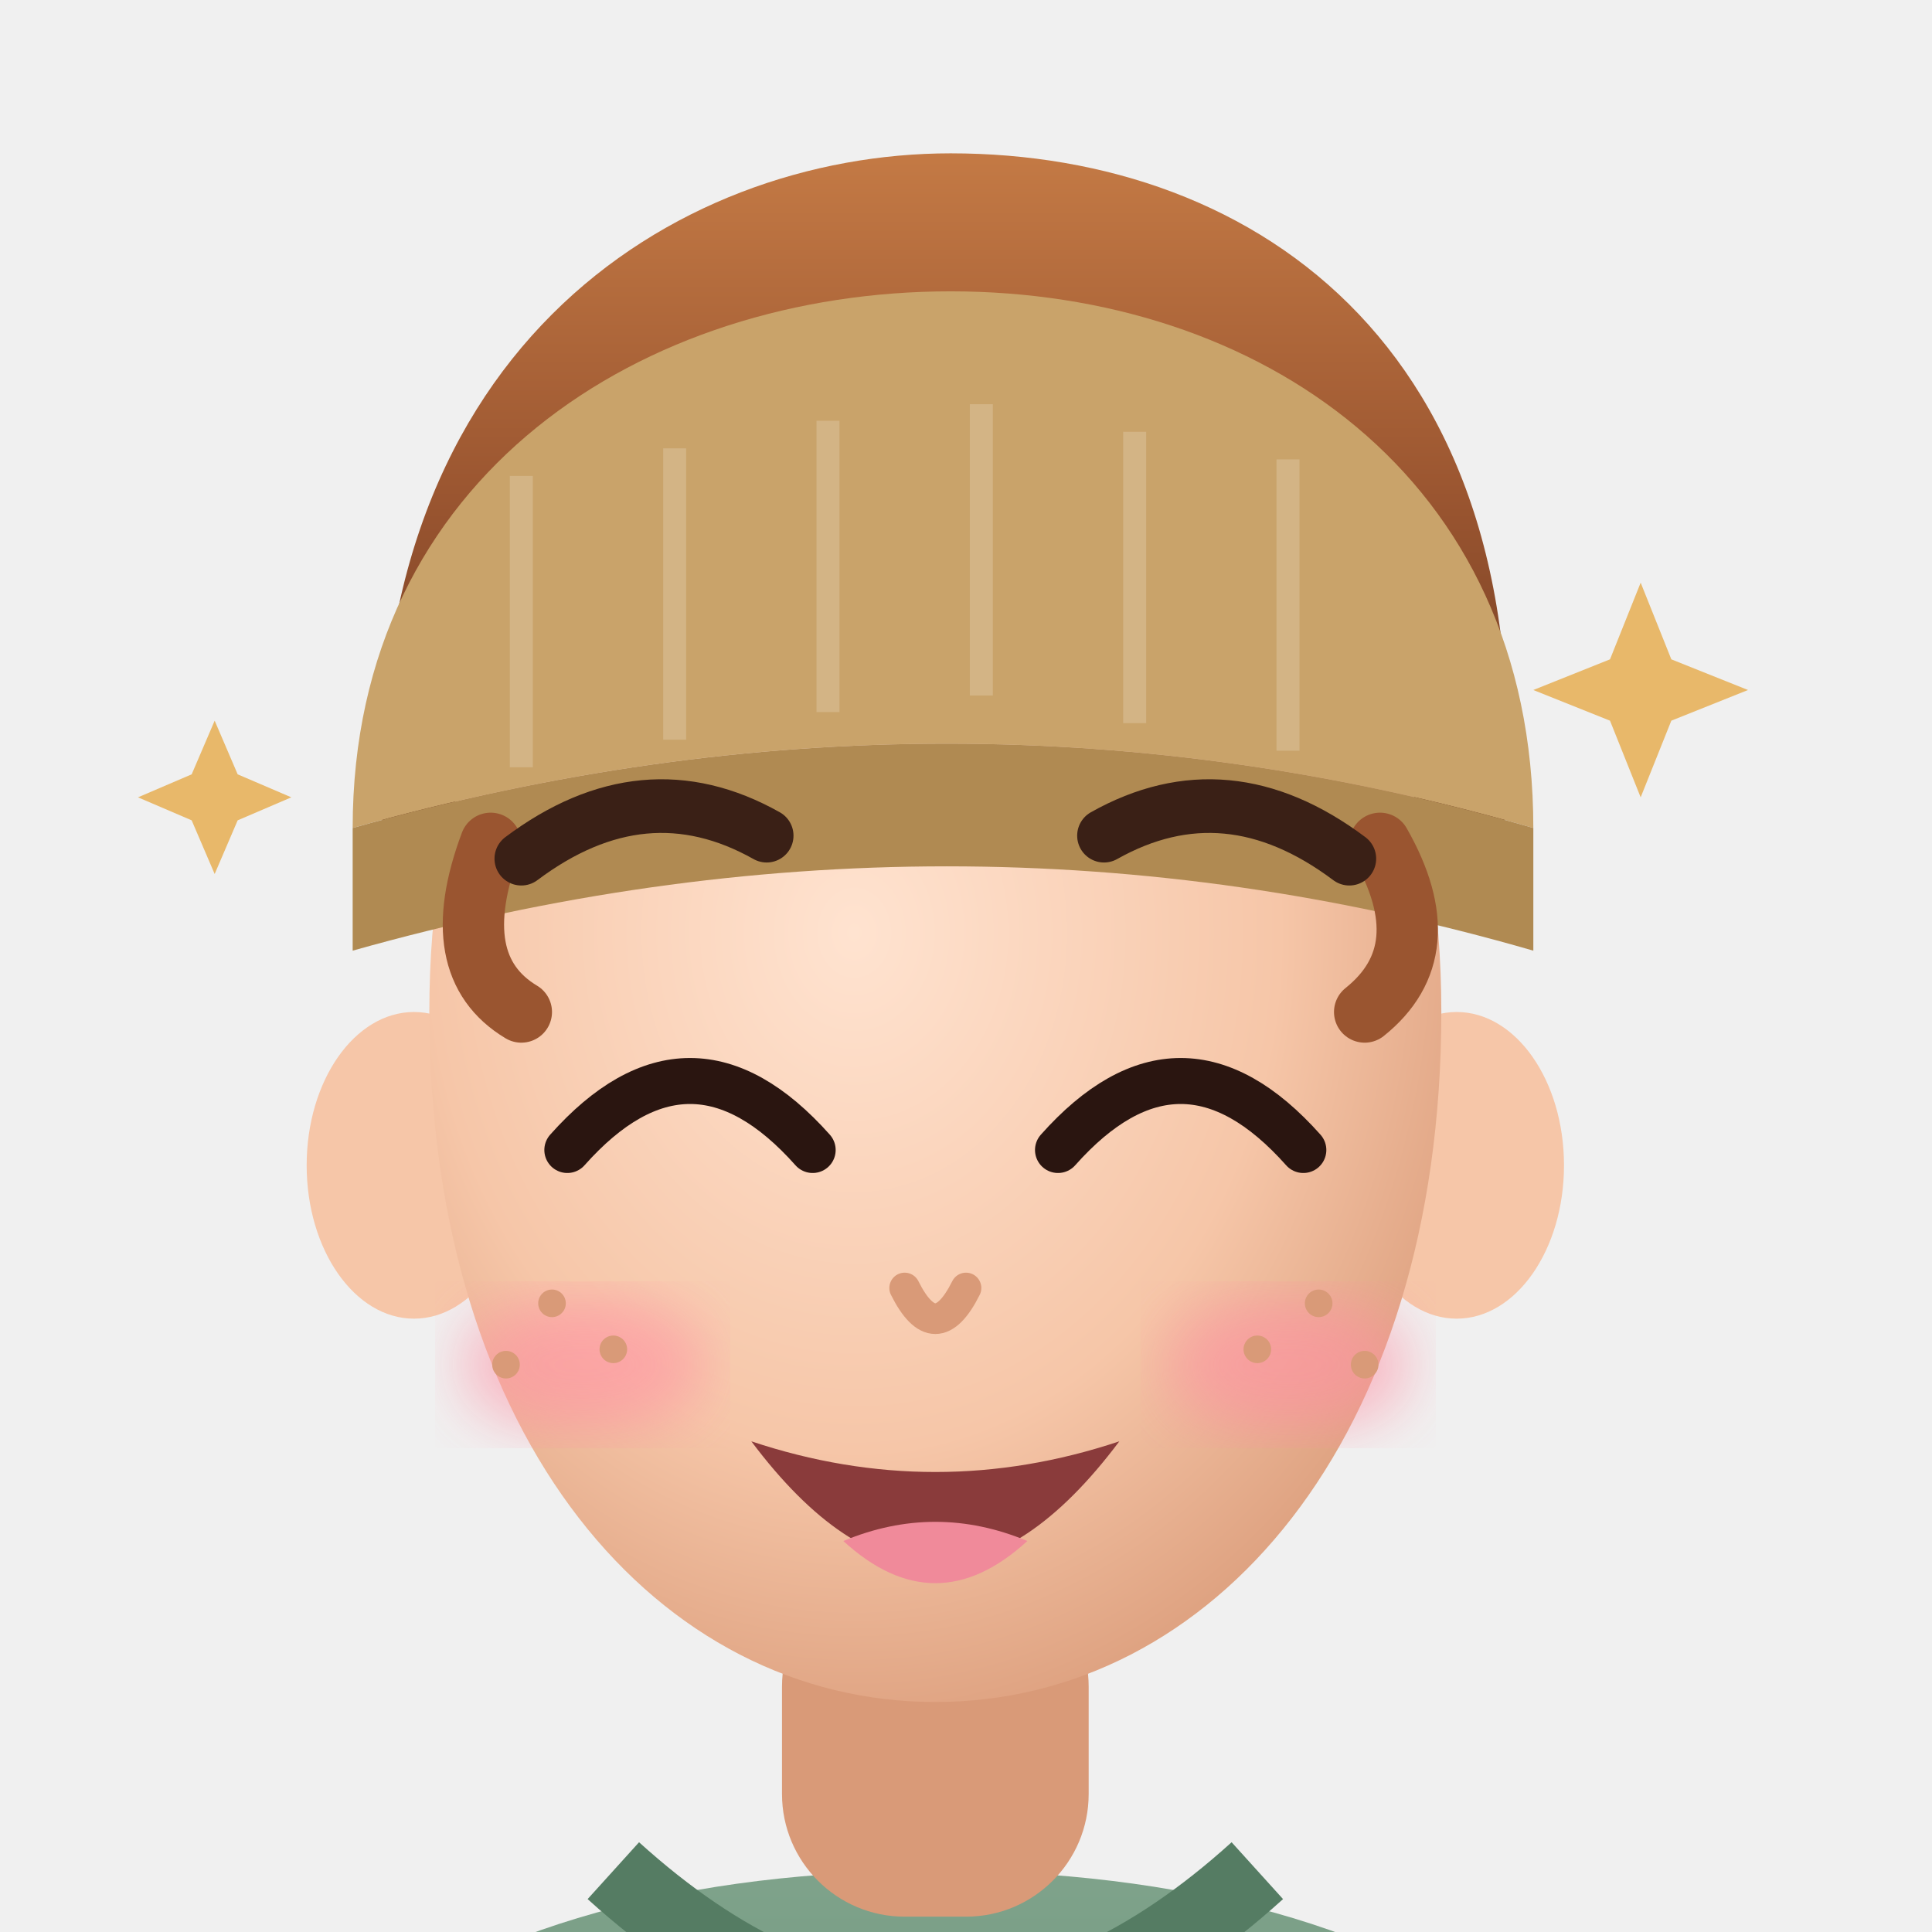
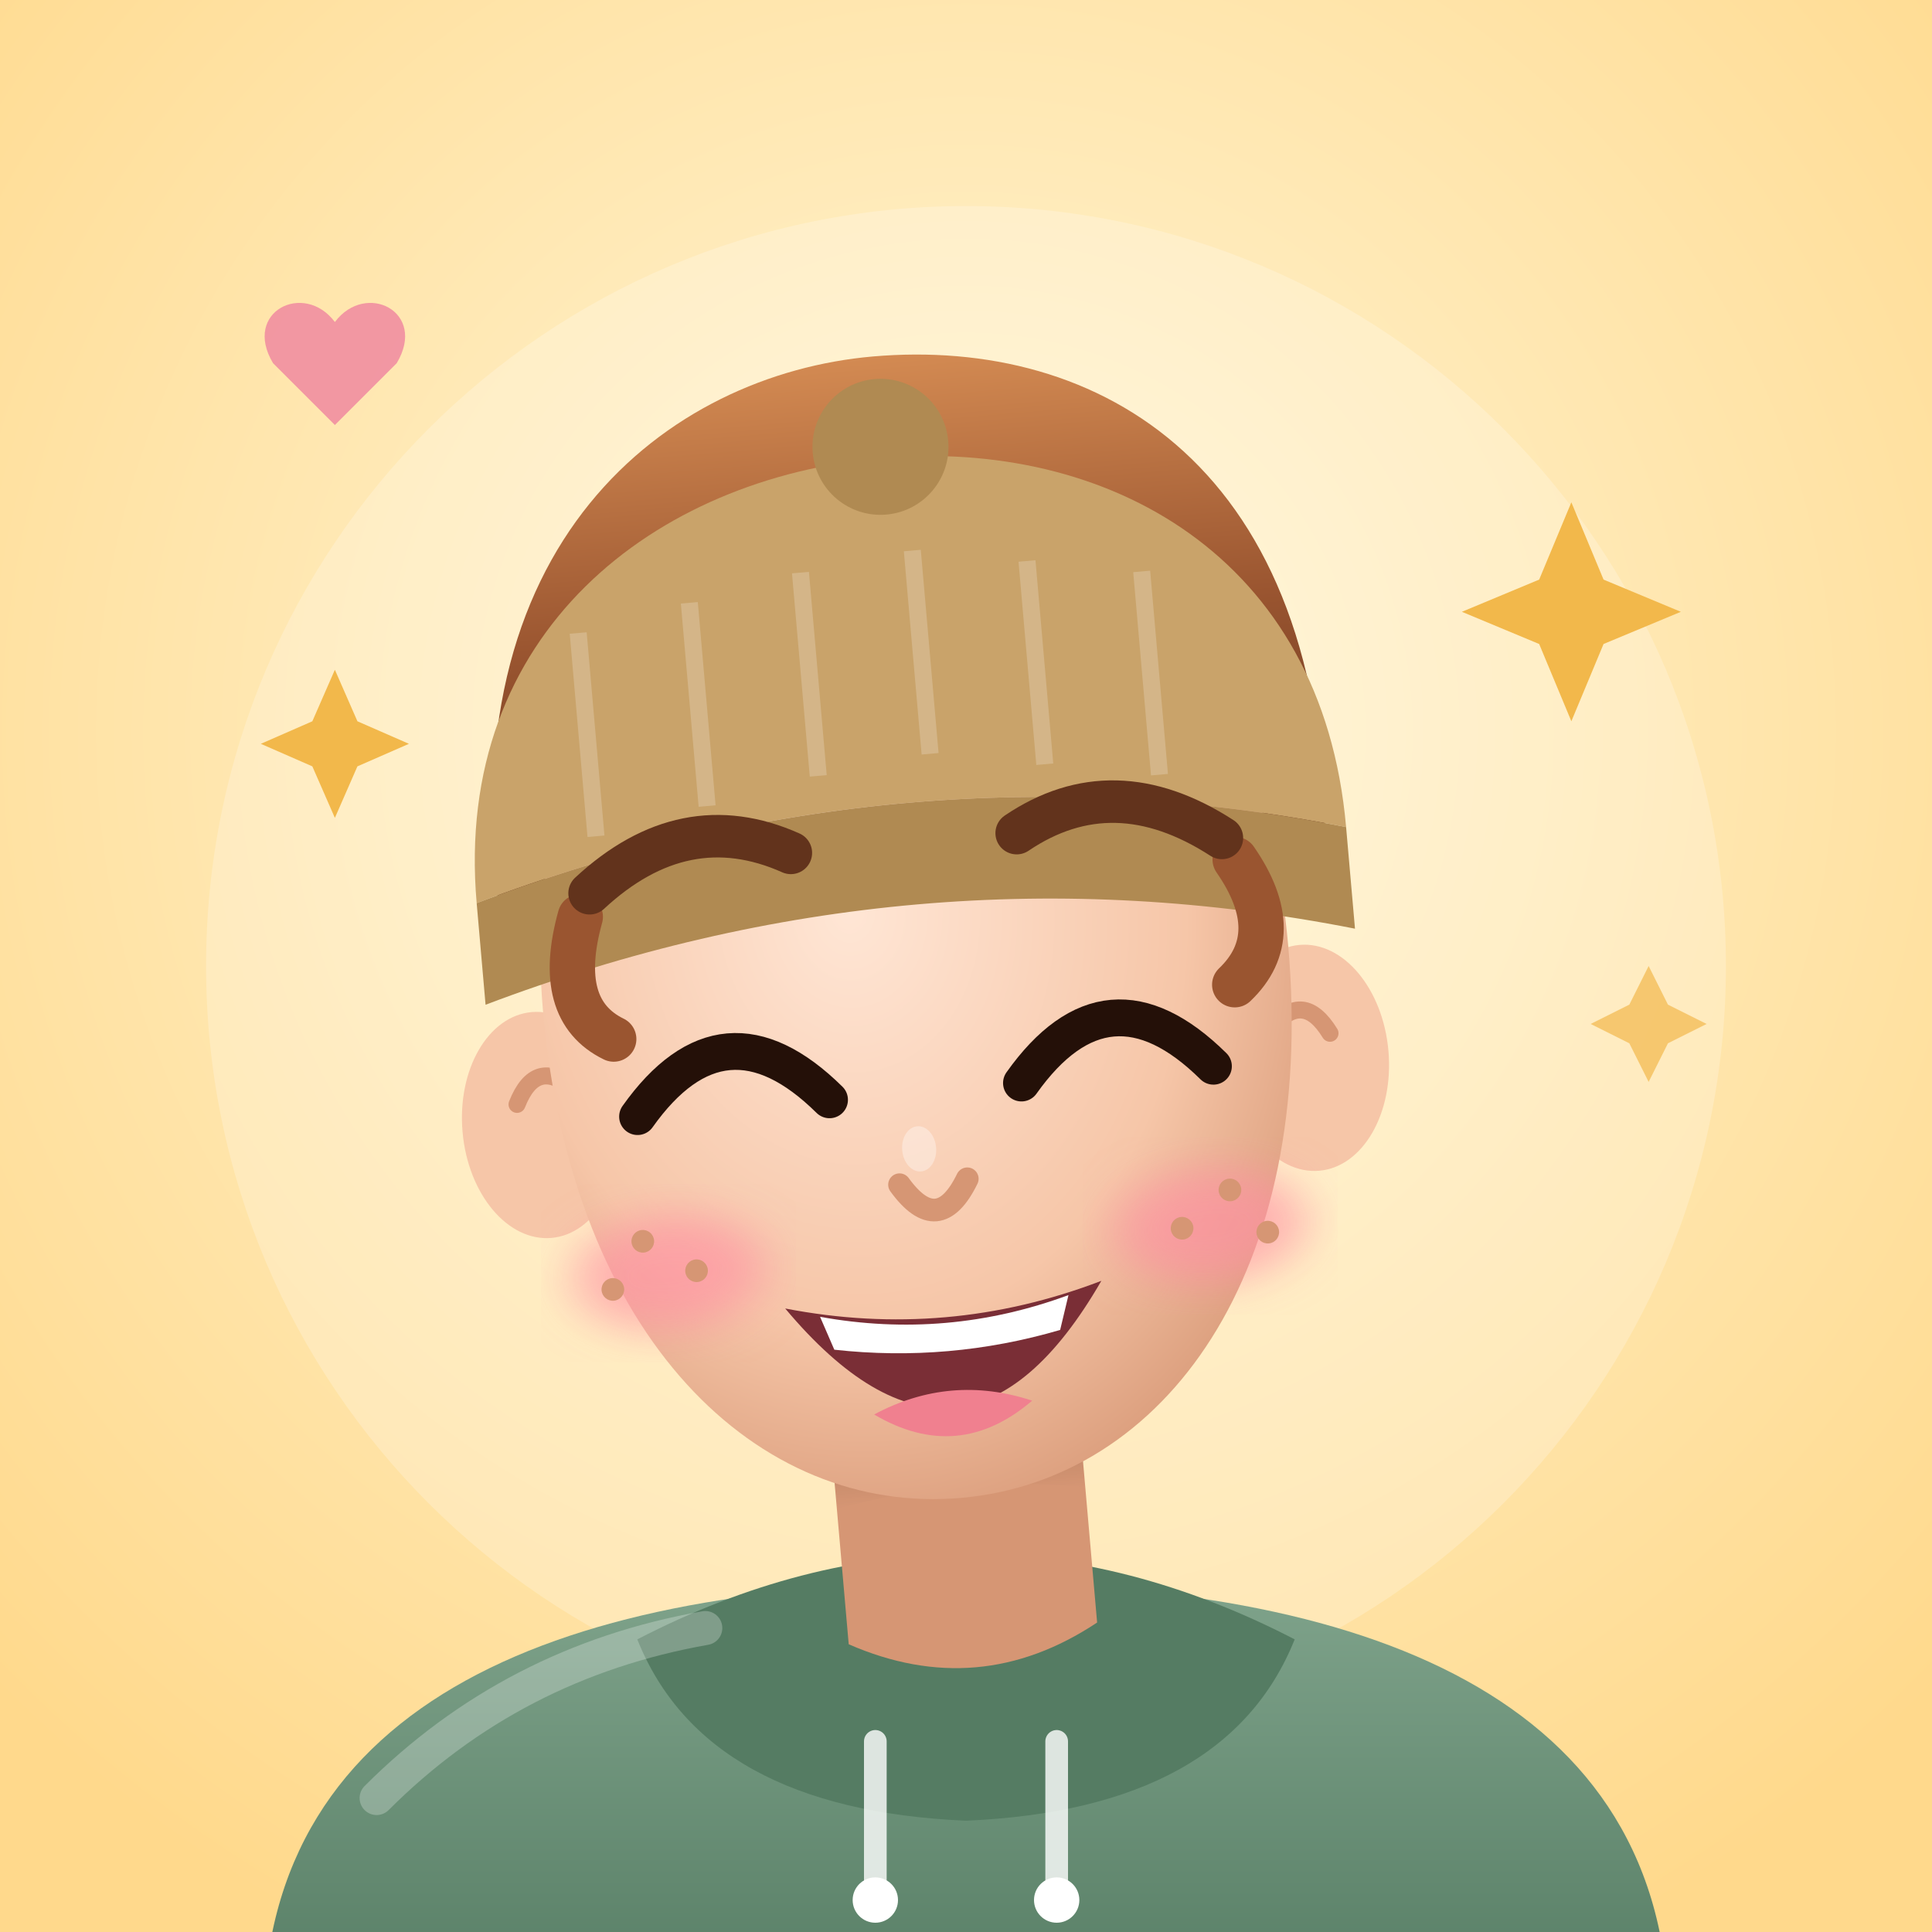
- <svg xmlns="http://www.w3.org/2000/svg" viewBox="28 18 252 252">
+ <svg xmlns="http://www.w3.org/2000/svg" viewBox="0 0 300 300">
  <defs>
-     <radialGradient id="f137" cx=".42" cy=".38" r=".7">
-       <stop offset="0" stop-color="#FFE3D0" />
-       <stop offset=".6" stop-color="#F6C6A8" />
-       <stop offset="1" stop-color="#D99A78" />
+     <radialGradient id="bg214" cx=".5" cy=".38" r=".7">
+       <stop offset="0" stop-color="#FFF6D8" />
+       <stop offset="1" stop-color="#FFD98C" />
    </radialGradient>
-     <linearGradient id="h138" x1="0" y1="0" x2="0" y2="1">
-       <stop offset="0" stop-color="#C47A45" />
+     <radialGradient id="f209" cx=".42" cy=".36" r=".72">
+       <stop offset="0" stop-color="#FFE6D5" />
+       <stop offset=".62" stop-color="#F6C6A8" />
+       <stop offset="1" stop-color="#D69674" />
+     </radialGradient>
+     <linearGradient id="h210" x1="0" y1="0" x2="0" y2="1">
+       <stop offset="0" stop-color="#D38A52" />
      <stop offset=".5" stop-color="#9A5530" />
-       <stop offset="1" stop-color="#6A3820" />
+       <stop offset="1" stop-color="#62331C" />
    </linearGradient>
-     <linearGradient id="c139" x1="0" y1="0" x2="0" y2="1">
+     <linearGradient id="c211" x1="0" y1="0" x2="0" y2="1">
      <stop offset="0" stop-color="#7FA38B" />
      <stop offset="1" stop-color="#557C63" />
    </linearGradient>
-     <filter id="b140">
+     <linearGradient id="sh215" x1="0" y1="0" x2="0" y2="1">
+       <stop offset="0" stop-color="#000" stop-opacity=".22" />
+       <stop offset="1" stop-color="#000" stop-opacity="0" />
+     </linearGradient>
+     <filter id="b212">
      <feGaussianBlur stdDeviation="4" />
    </filter>
+     <clipPath id="clip213">
+       <circle cx="150" cy="150" r="150" />
+     </clipPath>
  </defs>
-   <path d="M78 128 C74 64 116 38 152 38 C192 38 230 64 224 128 Z" fill="url(#h138)" />
-   <path d="M40 360 C40 290 86 262 150 262 C214 262 260 290 260 360Z" fill="url(#c139)" />
-   <path d="M108 262 Q150 300 192 262" fill="none" stroke="#557C63" stroke-width="10" />
-   <path d="M136 280 v34 M164 280 v34" stroke="#FFFFFF" stroke-opacity=".7" stroke-width="4" stroke-linecap="round" />
-   <rect x="130" y="222" width="40" height="46" rx="16" fill="#D99A78" />
-   <ellipse cx="82" cy="170" rx="14" ry="20" fill="#F6C6A8" />
-   <ellipse cx="218" cy="170" rx="14" ry="20" fill="#F6C6A8" />
-   <path d="M84 150 C84 94 118 78 150 78 C182 78 216 94 216 150 C216 206 186 240 150 240 C114 240 84 206 84 150Z" fill="url(#f137)" />
-   <ellipse cx="116" cy="112" rx="22" ry="12" fill="#fff" opacity=".22" filter="url(#b140)" />
-   <path d="M74 126 C74 80 112 56 152 56 C192 56 228 80 228 126 Q152 104 74 126Z" fill="#C9A36A" />
-   <path d="M74 126 Q152 104 228 126 L228 142 Q152 120 74 142Z" fill="#B08A52" />
-   <path d="M96 80.08 v38" stroke="#fff" stroke-opacity=".18" stroke-width="3" />
-   <path d="M116 76.48 v38" stroke="#fff" stroke-opacity=".18" stroke-width="3" />
-   <path d="M136 72.88 v38" stroke="#fff" stroke-opacity=".18" stroke-width="3" />
-   <path d="M156 70.72 v38" stroke="#fff" stroke-opacity=".18" stroke-width="3" />
-   <path d="M176 74.32 v38" stroke="#fff" stroke-opacity=".18" stroke-width="3" />
-   <path d="M196 77.92 v38" stroke="#fff" stroke-opacity=".18" stroke-width="3" />
-   <path d="M92 128 q-6 16 4 22 M208 128 q8 14 -2 22" stroke="#9A5530" stroke-width="8" fill="none" stroke-linecap="round" />
-   <path d="M96 130 q16 -12 32 -3" stroke="#3A2016" stroke-width="7" fill="none" stroke-linecap="round" />
-   <path d="M204 130 q-16 -12 -32 -3" stroke="#3A2016" stroke-width="7" fill="none" stroke-linecap="round" />
-   <path d="M102 168 q16 -18 32 0" stroke="#2A1510" stroke-width="6" fill="none" stroke-linecap="round" />
-   <path d="M166 168 q16 -18 32 0" stroke="#2A1510" stroke-width="6" fill="none" stroke-linecap="round" />
-   <path d="M146 186 q4 8 8 0" stroke="#D99A78" stroke-width="4" fill="none" stroke-linecap="round" />
-   <ellipse cx="104" cy="196" rx="16" ry="9" fill="#FF8FA3" opacity="0.6" filter="url(#b140)" />
-   <ellipse cx="196" cy="196" rx="16" ry="9" fill="#FF8FA3" opacity="0.6" filter="url(#b140)" />
-   <circle cx="100" cy="188" r="1.8" fill="#D99A78" />
-   <circle cx="108" cy="194" r="1.8" fill="#D99A78" />
-   <circle cx="94" cy="196" r="1.8" fill="#D99A78" />
-   <circle cx="200" cy="188" r="1.8" fill="#D99A78" />
-   <circle cx="192" cy="194" r="1.8" fill="#D99A78" />
-   <circle cx="206" cy="196" r="1.8" fill="#D99A78" />
-   <path d="M126 206 Q150 238 174 206 Q150 214 126 206Z" fill="#8A3B3B" />
-   <path d="M138 219 Q150 230 162 219 Q150 214 138 219Z" fill="#F08A9A" />
-   <g fill="#E8B86A" transform="translate(-4 24)">
-     <path d="M246 70 l4 10 10 4 -10 4 -4 10 -4 -10 -10 -4 10 -4z" />
-     <path d="M60 88 l3 7 7 3 -7 3 -3 7 -3 -7 -7 -3 7 -3z" />
+   <g>
+     <rect width="300" height="300" fill="url(#bg214)" />
+     <circle cx="150" cy="150" r="118" fill="#fff" opacity=".22" />
+     <g fill="#F2B84B">
+       <path d="M244 78 l5 12 12 5 -12 5 -5 12 -5 -12 -12 -5 12 -5z" />
+       <path d="M52 104 l3.5 8 8 3.5 -8 3.5 -3.5 8 -3.5 -8 -8 -3.5 8 -3.5z" />
+       <path d="M256 150 l3 6 6 3 -6 3 -3 6 -3 -6 -6 -3 6 -3z" opacity=".7" />
+     </g>
+     <path d="M50 60 c-6 -8 -18 -2 -12 8 l12 12 12 -12 c6 -10 -6 -16 -12 -8z" fill="#F08AA0" opacity=".85" transform="translate(4 -6) scale(.8) translate(10 10)" />
+     <g transform="translate(18 24) scale(.88)">
+       <g transform="translate(0 0)">
+         <path d="M26 330 C26 272 80 252 150 252 C220 252 274 272 274 330Z" fill="url(#c211)" />
+         <path d="M92 262 Q150 232 208 262 Q196 292 150 294 Q104 292 92 262Z" fill="#557C63" />
+         <path d="M46 290 Q70 266 104 260" stroke="#fff" stroke-opacity=".25" stroke-width="6" fill="none" stroke-linecap="round" />
+         <path d="M134 280 v26 M166 280 v26" stroke="#FFFFFF" stroke-opacity=".8" stroke-width="4" stroke-linecap="round" />
+         <circle cx="134" cy="308" r="4" fill="#fff" />
+         <circle cx="166" cy="308" r="4" fill="#fff" />
+       </g>
+       <g transform="translate(0 -3) rotate(-5 150 250)">
+         <path d="M78 132 C74 64 116 38 152 38 C192 38 230 64 224 132 Z" fill="url(#h210)" />
+         <path d="M128 216 h44 v48 q-22 12 -44 0z" fill="#D69674" />
+         <path d="M128 222 h44 v18 q-22 -4 -44 0z" fill="url(#sh215)" />
+         <ellipse cx="82" cy="168" rx="14" ry="20" fill="#F6C6A8" />
+         <ellipse cx="218" cy="168" rx="14" ry="20" fill="#F6C6A8" />
+         <path d="M78 164 q4 -8 10 -2" stroke="#D69674" stroke-width="3" fill="none" stroke-linecap="round" />
+         <path d="M222 164 q-4 -8 -10 -2" stroke="#D69674" stroke-width="3" fill="none" stroke-linecap="round" />
+         <path d="M84 148 C84 92 118 76 150 76 C182 76 216 92 216 148 C216 206 186 240 150 240 C114 240 84 206 84 148Z" fill="url(#f209)" />
+         <ellipse cx="118" cy="108" rx="24" ry="12" fill="#fff" opacity=".25" filter="url(#b212)" />
+         <path d="M74 128 C74 80 112 56 152 56 C192 56 228 80 228 128 Q152 106 74 128Z" fill="#C9A36A" />
+         <path d="M74 128 Q152 106 228 128 L228 146 Q152 124 74 146Z" fill="#B08A52" />
+         <path d="M96 82.08 v36" stroke="#fff" stroke-opacity=".2" stroke-width="3" />
+         <path d="M116 78.48 v36" stroke="#fff" stroke-opacity=".2" stroke-width="3" />
+         <path d="M136 74.88 v36" stroke="#fff" stroke-opacity=".2" stroke-width="3" />
+         <path d="M156 72.72 v36" stroke="#fff" stroke-opacity=".2" stroke-width="3" />
+         <path d="M176 76.32 v36" stroke="#fff" stroke-opacity=".2" stroke-width="3" />
+         <path d="M196 79.92 v36" stroke="#fff" stroke-opacity=".2" stroke-width="3" />
+         <circle cx="152" cy="54" r="12" fill="#B08A52" />
+         <path d="M92 132 q-6 16 4 22 M208 132 q8 14 -2 22" stroke="#9A5530" stroke-width="8" fill="none" stroke-linecap="round" />
+         <path d="M99 168 Q116 148 133 168" stroke="#241008" stroke-width="6.5" fill="none" stroke-linecap="round" />
+         <path d="M167 168 Q184 148 201 168" stroke="#241008" stroke-width="6.5" fill="none" stroke-linecap="round" />
+         <path d="M94 128 q18 -14 36 -4" stroke="#62331C" stroke-width="7.5" fill="none" stroke-linecap="round" />
+         <path d="M206 128 q-18 -14 -36 -4" stroke="#62331C" stroke-width="7.5" fill="none" stroke-linecap="round" />
+         <path d="M144 184 q6 10 12 0" stroke="#D69674" stroke-width="4" fill="none" stroke-linecap="round" />
+         <ellipse cx="148" cy="178" rx="3" ry="4" fill="#fff" opacity=".35" />
+         <ellipse cx="102" cy="196" rx="17" ry="10" fill="#FF8FA3" opacity="0.65" filter="url(#b212)" />
+         <ellipse cx="198" cy="196" rx="17" ry="10" fill="#FF8FA3" opacity="0.65" filter="url(#b212)" />
+         <circle cx="98" cy="190" r="2" fill="#D69674" />
+         <circle cx="107" cy="196" r="2" fill="#D69674" />
+         <circle cx="92" cy="198" r="2" fill="#D69674" />
+         <circle cx="202" cy="190" r="2" fill="#D69674" />
+         <circle cx="193" cy="196" r="2" fill="#D69674" />
+         <circle cx="208" cy="198" r="2" fill="#D69674" />
+         <path d="M122 204 Q150 244 178 204 Q150 212 122 204Z" fill="#7A2E36" />
+         <path d="M128 206 Q150 212 172 206 L170 212 Q150 216 130 212Z" fill="#fff" />
+         <path d="M136 224 Q150 234 164 224 Q150 218 136 224Z" fill="#F0808F" />
+       </g>
+     </g>
  </g>
</svg>
